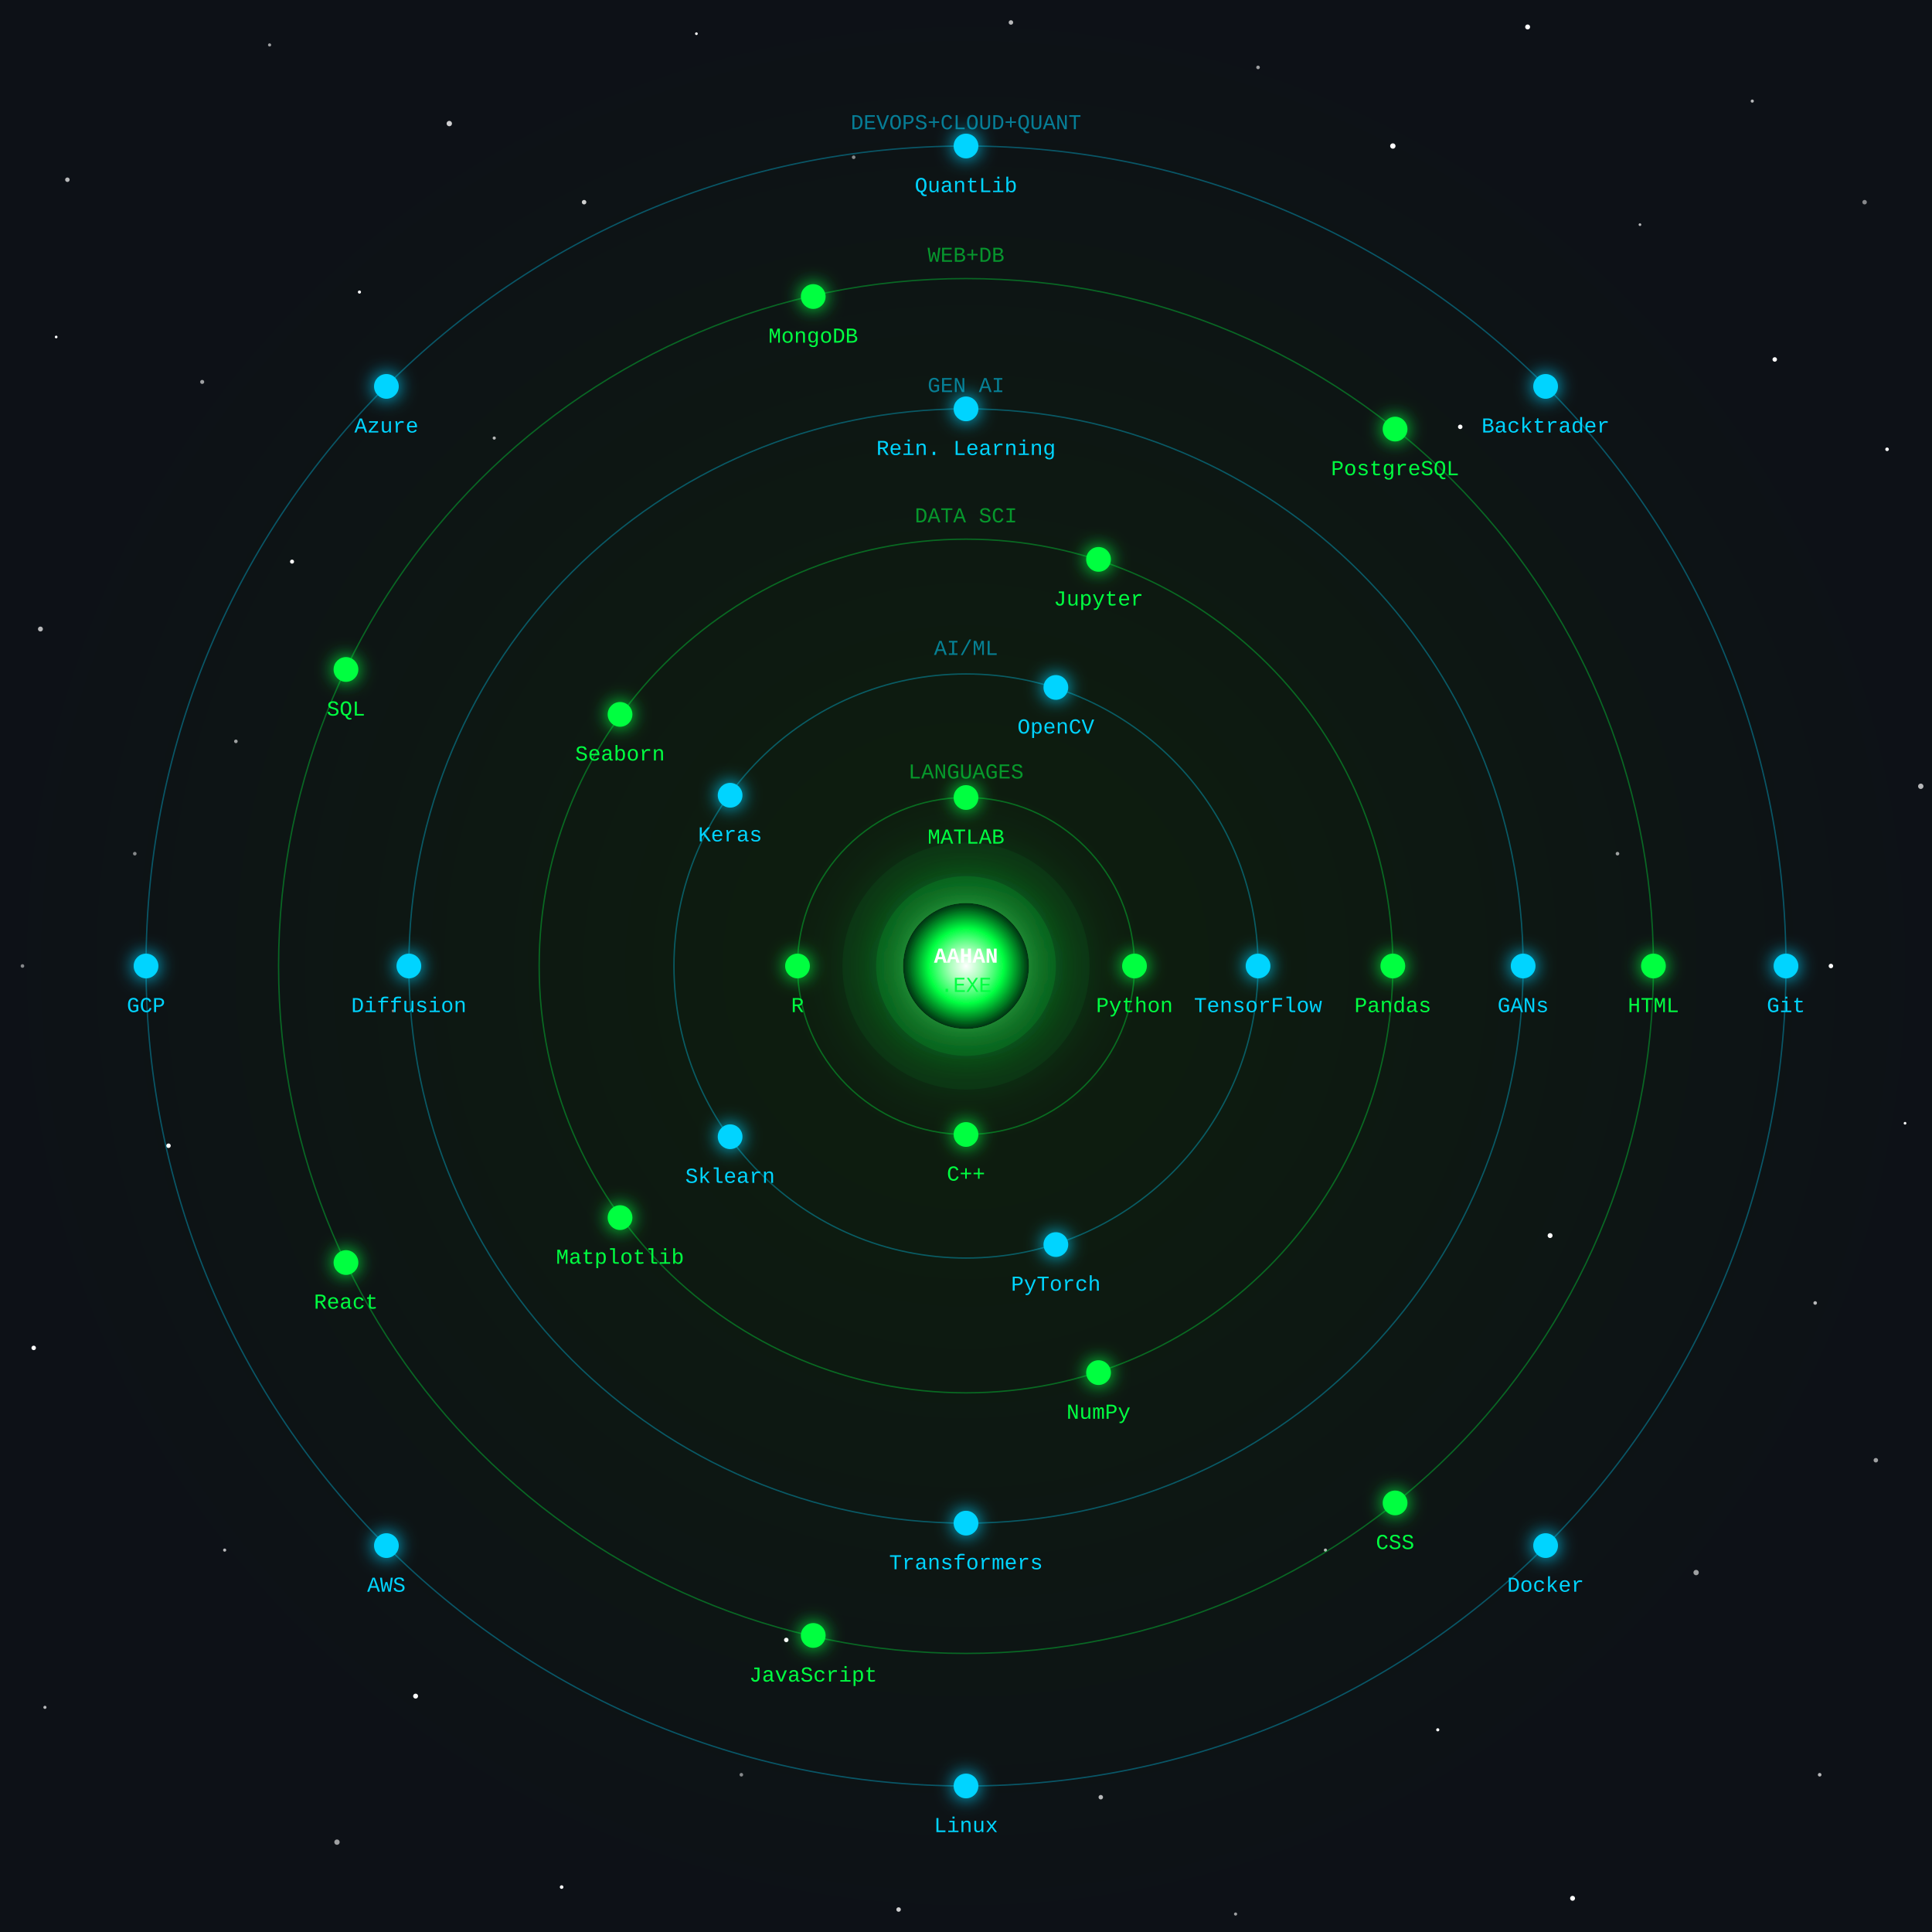
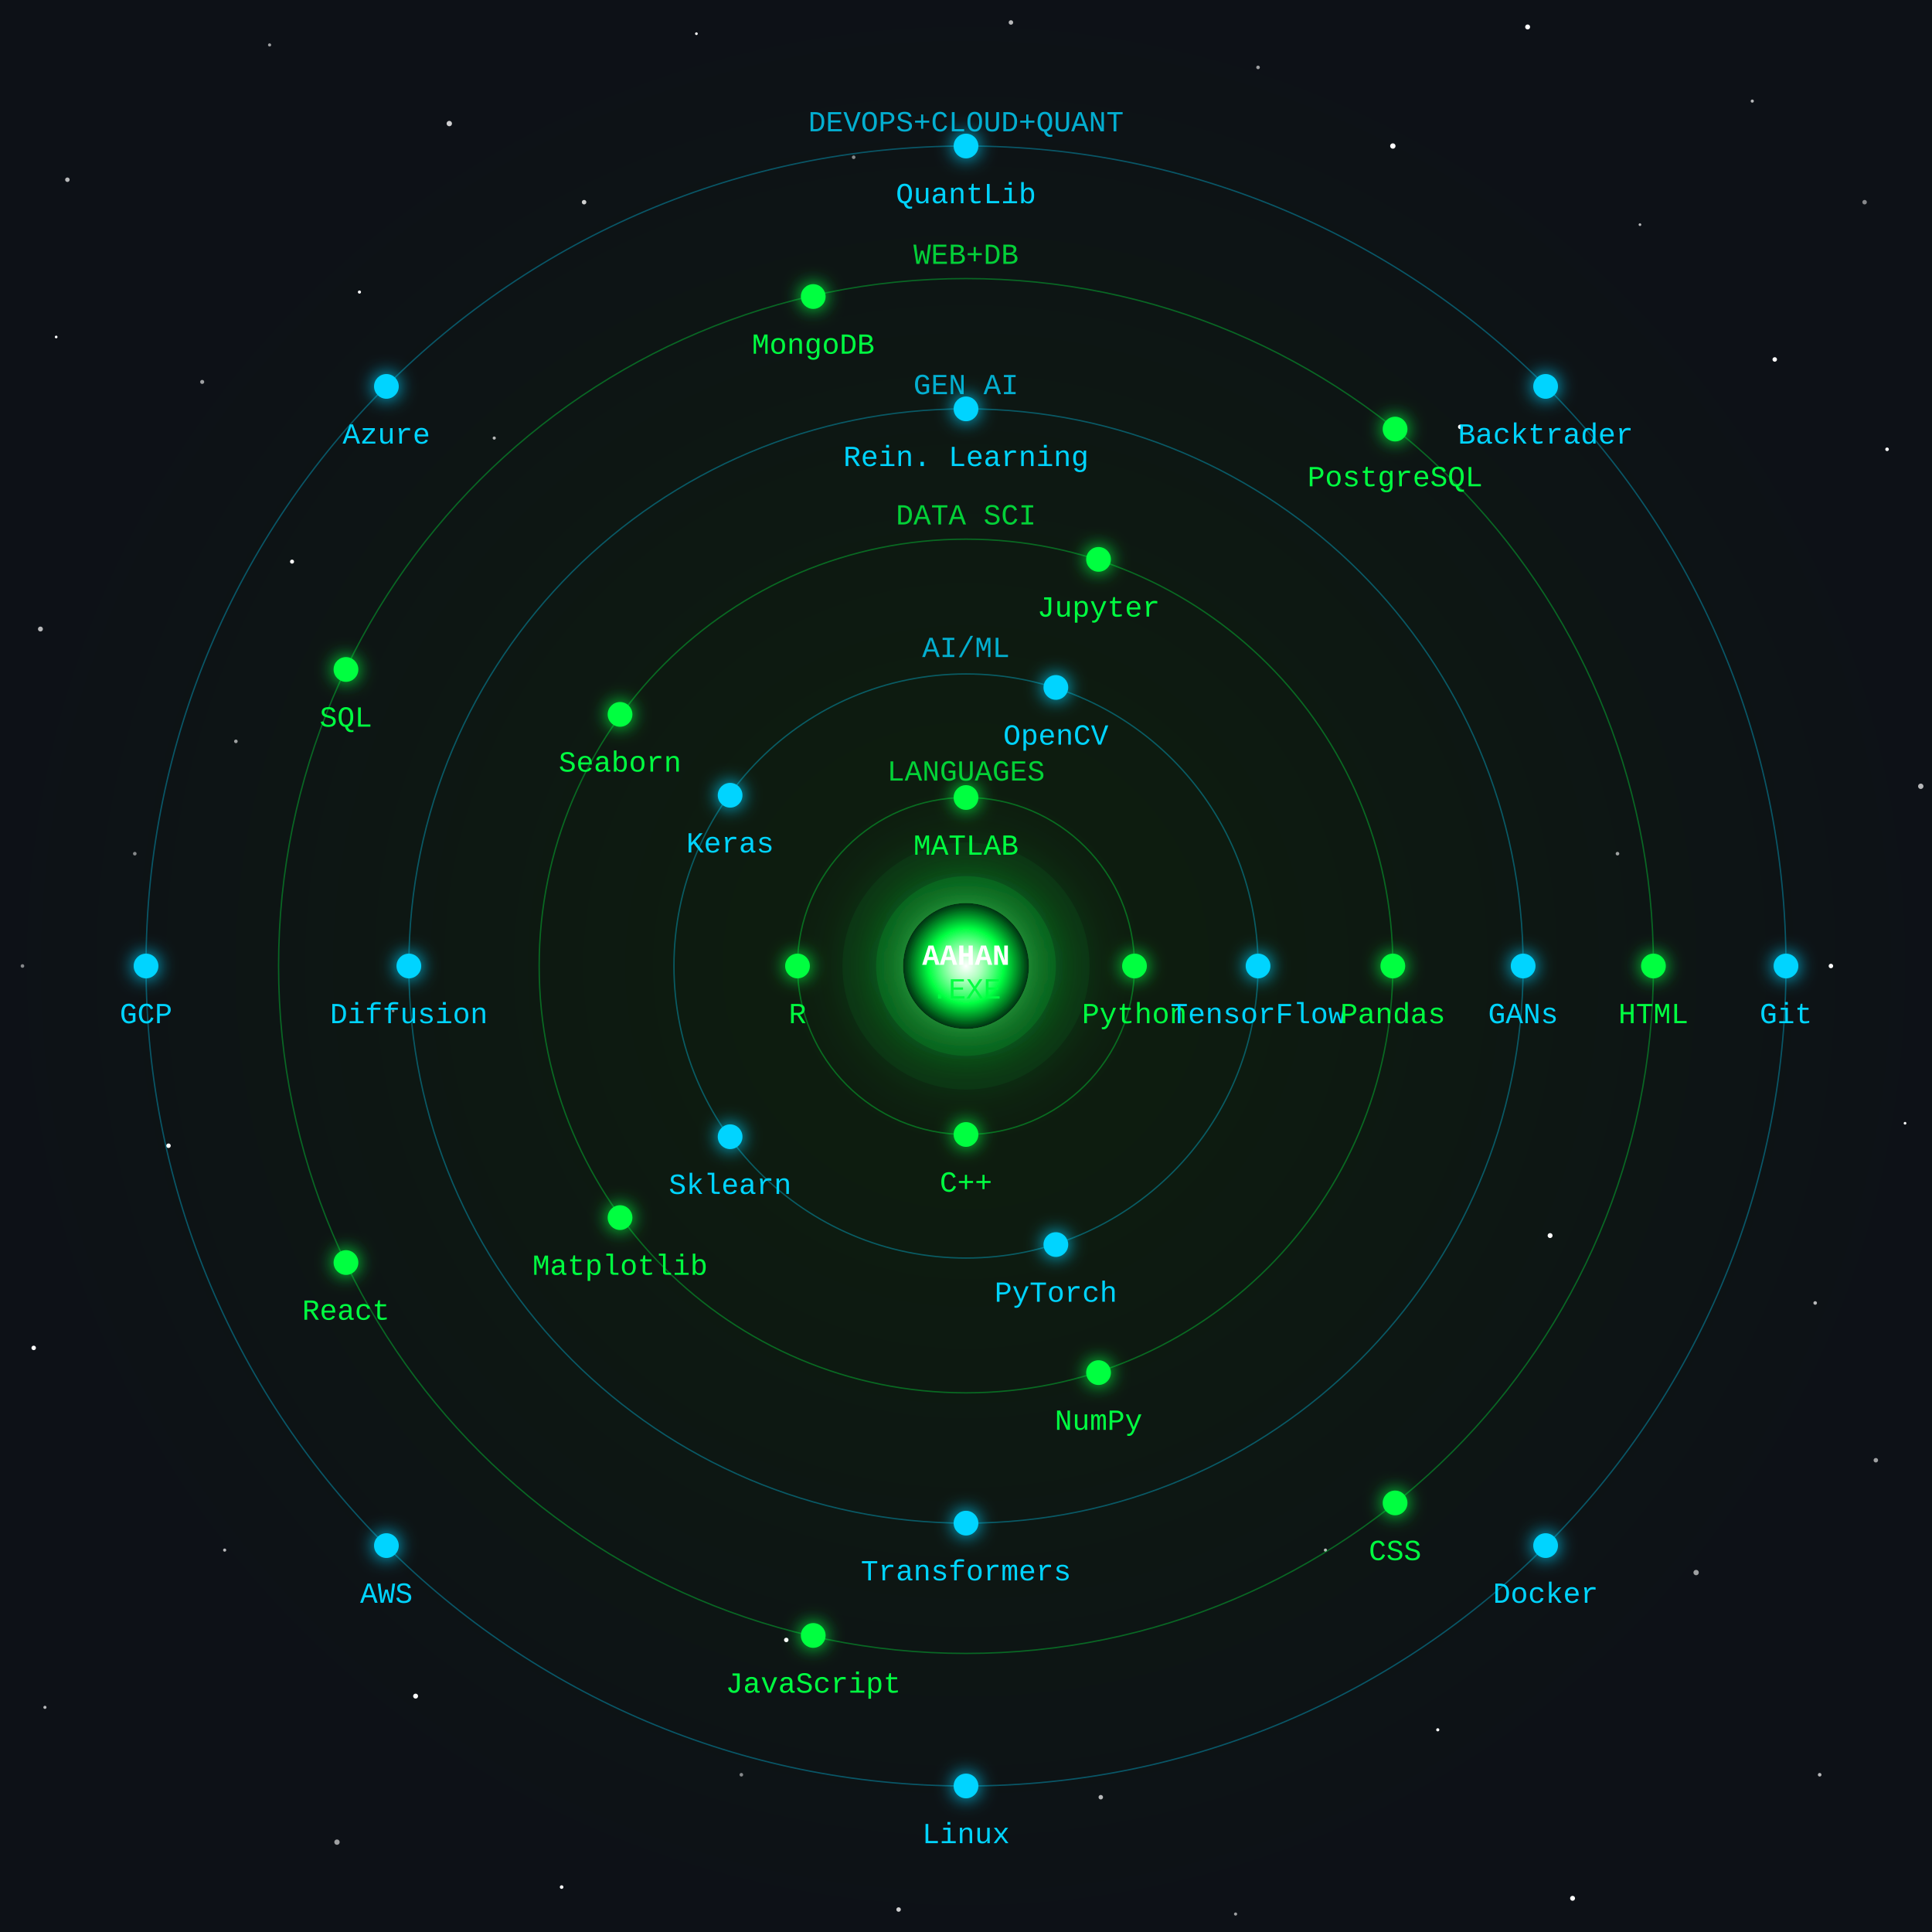
<svg xmlns="http://www.w3.org/2000/svg" viewBox="0 0 860 860" width="860" height="860">
  <defs>
    <filter id="glow-g" x="-80%" y="-80%" width="260%" height="260%">
      <feGaussianBlur stdDeviation="4" result="b" />
      <feMerge>
        <feMergeNode in="b" />
        <feMergeNode in="SourceGraphic" />
      </feMerge>
    </filter>
    <filter id="glow-b" x="-80%" y="-80%" width="260%" height="260%">
      <feGaussianBlur stdDeviation="4" result="b" />
      <feMerge>
        <feMergeNode in="b" />
        <feMergeNode in="SourceGraphic" />
      </feMerge>
    </filter>
    <filter id="glow-sun" x="-150%" y="-150%" width="400%" height="400%">
      <feGaussianBlur stdDeviation="12" result="b" />
      <feMerge>
        <feMergeNode in="b" />
        <feMergeNode in="SourceGraphic" />
      </feMerge>
    </filter>
    <radialGradient id="sun-grad" cx="50%" cy="50%" r="50%">
      <stop offset="0%" stop-color="#ffffff" />
      <stop offset="25%" stop-color="#aaffbb" />
      <stop offset="60%" stop-color="#00ff41" />
      <stop offset="100%" stop-color="#003010" />
    </radialGradient>
    <radialGradient id="bg-grad" cx="50%" cy="50%" r="50%">
      <stop offset="0%" stop-color="#0d1f0d" />
      <stop offset="100%" stop-color="#0d1117" />
    </radialGradient>
  </defs>
  <style>
-   .lbl { font-family: 'Courier New', Courier, monospace; font-size: 9.5px; text-anchor: middle; dominant-baseline: central; }
+   .lbl { font-family: 'Courier New', Courier, monospace; font-size: 13px; text-anchor: middle; dominant-baseline: central; }
  .lg { fill: #00ff41; }
  .lb { fill: #00d4ff; }
  .ring { fill: none; stroke-width: 0.6; }
  .rg { stroke: #00ff41; opacity: 0.35; }
  .rb { stroke: #00d4ff; opacity: 0.35; }
  .pg { fill: #00ff41; }
  .pb { fill: #00d4ff; }

  /* === Orbit group rotations === */
  #o1 { transform-origin: 430px 430px; animation: spin 18s linear infinite; }
  #o2 { transform-origin: 430px 430px; animation: spin 30s linear infinite; }
  #o3 { transform-origin: 430px 430px; animation: spin 46s linear infinite; }
  #o4 { transform-origin: 430px 430px; animation: spin 63s linear infinite; }
  #o5 { transform-origin: 430px 430px; animation: spin 84s linear infinite; }
  #o6 { transform-origin: 430px 430px; animation: spin 108s linear infinite; }
  @keyframes spin { to { transform: rotate(360deg); } }

  /* === Planet counter-rotations (keep label upright) === */
  .c1 { transform-origin: 0px 0px; animation: c1s 18s linear infinite; }
  .c2 { transform-origin: 0px 0px; animation: c2s 30s linear infinite; }
  .c3 { transform-origin: 0px 0px; animation: c3s 46s linear infinite; }
  .c4 { transform-origin: 0px 0px; animation: c4s 63s linear infinite; }
  .c5 { transform-origin: 0px 0px; animation: c5s 84s linear infinite; }
  .c6 { transform-origin: 0px 0px; animation: c6s 108s linear infinite; }
  @keyframes c1s { to { transform: rotate(-360deg); } }
  @keyframes c2s { to { transform: rotate(-360deg); } }
  @keyframes c3s { to { transform: rotate(-360deg); } }
  @keyframes c4s { to { transform: rotate(-360deg); } }
  @keyframes c5s { to { transform: rotate(-360deg); } }
  @keyframes c6s { to { transform: rotate(-360deg); } }

  /* === Sun pulse === */
  #sun-halo { animation: pulse 2.5s ease-in-out infinite; transform-origin: 430px 430px; }
  #sun-halo2 { animation: pulse 2.5s ease-in-out infinite reverse; transform-origin: 430px 430px; }
  @keyframes pulse { 0%,100% { opacity: 0.15; transform: scale(1); } 50% { opacity: 0.35; transform: scale(1.18); } }

  /* stars twinkle */
  .tw { animation: twinkle 3s ease-in-out infinite; }
  .tw2 { animation: twinkle 5s ease-in-out infinite reverse; }
  @keyframes twinkle { 0%,100% { opacity: 0.9; } 50% { opacity: 0.2; } }
</style>
  <rect width="860" height="860" fill="url(#bg-grad)" />
  <g fill="#ffffff">
    <circle cx="30" cy="80" r="1" class="tw" opacity="0.7" />
    <circle cx="120" cy="20" r="0.7" class="tw2" opacity="0.6" />
    <circle cx="200" cy="55" r="1.2" class="tw" opacity="0.8" />
    <circle cx="310" cy="15" r="0.6" class="tw2" />
    <circle cx="450" cy="10" r="1" class="tw" opacity="0.7" />
    <circle cx="560" cy="30" r="0.8" class="tw2" opacity="0.6" />
    <circle cx="680" cy="12" r="1.1" class="tw" />
    <circle cx="780" cy="45" r="0.7" class="tw2" opacity="0.7" />
    <circle cx="830" cy="90" r="1" class="tw" opacity="0.5" />
    <circle cx="840" cy="200" r="0.8" class="tw2" />
    <circle cx="855" cy="350" r="1.2" class="tw" opacity="0.7" />
    <circle cx="848" cy="500" r="0.6" class="tw2" />
    <circle cx="835" cy="650" r="1" class="tw" opacity="0.6" />
    <circle cx="810" cy="790" r="0.8" class="tw2" opacity="0.7" />
    <circle cx="700" cy="845" r="1.1" class="tw" />
    <circle cx="550" cy="852" r="0.7" class="tw2" opacity="0.6" />
    <circle cx="400" cy="850" r="1" class="tw" opacity="0.8" />
    <circle cx="250" cy="840" r="0.8" class="tw2" />
    <circle cx="150" cy="820" r="1.2" class="tw" opacity="0.6" />
    <circle cx="20" cy="760" r="0.7" class="tw2" opacity="0.7" />
    <circle cx="15" cy="600" r="1" class="tw" />
    <circle cx="10" cy="430" r="0.8" class="tw2" opacity="0.5" />
    <circle cx="18" cy="280" r="1.1" class="tw" opacity="0.7" />
    <circle cx="25" cy="150" r="0.6" class="tw2" />
    <circle cx="90" cy="170" r="0.9" class="tw" opacity="0.6" />
    <circle cx="160" cy="130" r="0.7" class="tw2" />
    <circle cx="260" cy="90" r="1" class="tw" opacity="0.8" />
    <circle cx="380" cy="70" r="0.8" class="tw2" opacity="0.5" />
    <circle cx="620" cy="65" r="1.2" class="tw" />
    <circle cx="730" cy="100" r="0.6" class="tw2" opacity="0.7" />
    <circle cx="790" cy="160" r="1" class="tw" />
    <circle cx="105" cy="330" r="0.8" class="tw2" opacity="0.6" />
    <circle cx="75" cy="510" r="1" class="tw" />
    <circle cx="100" cy="690" r="0.7" class="tw2" opacity="0.7" />
    <circle cx="185" cy="755" r="1.1" class="tw" />
    <circle cx="330" cy="790" r="0.8" class="tw2" opacity="0.5" />
    <circle cx="490" cy="800" r="1" class="tw" opacity="0.7" />
    <circle cx="640" cy="770" r="0.7" class="tw2" />
    <circle cx="755" cy="700" r="1.2" class="tw" opacity="0.6" />
    <circle cx="808" cy="580" r="0.8" class="tw2" opacity="0.7" />
    <circle cx="815" cy="430" r="1" class="tw" />
    <circle cx="175" cy="450" r="0.6" class="tw2" opacity="0.5" />
    <circle cx="130" cy="250" r="0.9" class="tw" />
    <circle cx="220" cy="195" r="0.7" class="tw2" opacity="0.7" />
    <circle cx="650" cy="190" r="1" class="tw" />
    <circle cx="720" cy="380" r="0.8" class="tw2" opacity="0.6" />
    <circle cx="690" cy="550" r="1.1" class="tw" />
    <circle cx="590" cy="690" r="0.7" class="tw2" opacity="0.7" />
    <circle cx="350" cy="730" r="1" class="tw" />
    <circle cx="60" cy="380" r="0.8" class="tw2" opacity="0.5" />
  </g>
  <circle cx="430" cy="430" r="75" class="ring rg" />
  <circle cx="430" cy="430" r="130" class="ring rb" />
  <circle cx="430" cy="430" r="190" class="ring rg" />
  <circle cx="430" cy="430" r="248" class="ring rb" />
  <circle cx="430" cy="430" r="306" class="ring rg" />
  <circle cx="430" cy="430" r="365" class="ring rb" />
  <circle id="sun-halo2" cx="430" cy="430" r="55" fill="#00ff41" opacity="0.1" filter="url(#glow-sun)" />
  <circle id="sun-halo" cx="430" cy="430" r="40" fill="#00ff41" opacity="0.2" filter="url(#glow-sun)" />
  <circle cx="430" cy="430" r="28" fill="url(#sun-grad)" filter="url(#glow-sun)" />
-   <text x="430" y="426" class="lbl" fill="#ffffff" font-size="11" font-weight="bold">AAHAN</text>
-   <text x="430" y="439" class="lbl" fill="#00ff41" font-size="7.5">.EXE</text>
+   <text x="430" y="426" class="lbl" fill="#ffffff" font-size="15" font-weight="bold">AAHAN</text>
+   <text x="430" y="441" class="lbl" fill="#00ff41" font-size="10">.EXE</text>
  <g id="o1">
    <g style="transform: translate(505px, 430px)">
      <g class="c1">
        <circle r="5.5" class="pg" filter="url(#glow-g)" />
-         <text y="18" class="lbl lg">Python</text>
+         <text y="22" class="lbl lg">Python</text>
      </g>
    </g>
    <g style="transform: translate(430px, 505px)">
      <g class="c1">
        <circle r="5.5" class="pg" filter="url(#glow-g)" />
-         <text y="18" class="lbl lg">C++</text>
+         <text y="22" class="lbl lg">C++</text>
      </g>
    </g>
    <g style="transform: translate(355px, 430px)">
      <g class="c1">
        <circle r="5.5" class="pg" filter="url(#glow-g)" />
-         <text y="18" class="lbl lg">R</text>
+         <text y="22" class="lbl lg">R</text>
      </g>
    </g>
    <g style="transform: translate(430px, 355px)">
      <g class="c1">
        <circle r="5.5" class="pg" filter="url(#glow-g)" />
-         <text y="18" class="lbl lg">MATLAB</text>
+         <text y="22" class="lbl lg">MATLAB</text>
      </g>
    </g>
  </g>
  <g id="o2">
    <g style="transform: translate(560px, 430px)">
      <g class="c2">
        <circle r="5.5" class="pb" filter="url(#glow-b)" />
-         <text y="18" class="lbl lb">TensorFlow</text>
+         <text y="22" class="lbl lb">TensorFlow</text>
      </g>
    </g>
    <g style="transform: translate(470px, 554px)">
      <g class="c2">
        <circle r="5.5" class="pb" filter="url(#glow-b)" />
-         <text y="18" class="lbl lb">PyTorch</text>
+         <text y="22" class="lbl lb">PyTorch</text>
      </g>
    </g>
    <g style="transform: translate(325px, 506px)">
      <g class="c2">
        <circle r="5.5" class="pb" filter="url(#glow-b)" />
-         <text y="18" class="lbl lb">Sklearn</text>
+         <text y="22" class="lbl lb">Sklearn</text>
      </g>
    </g>
    <g style="transform: translate(325px, 354px)">
      <g class="c2">
        <circle r="5.5" class="pb" filter="url(#glow-b)" />
-         <text y="18" class="lbl lb">Keras</text>
+         <text y="22" class="lbl lb">Keras</text>
      </g>
    </g>
    <g style="transform: translate(470px, 306px)">
      <g class="c2">
        <circle r="5.5" class="pb" filter="url(#glow-b)" />
-         <text y="18" class="lbl lb">OpenCV</text>
+         <text y="22" class="lbl lb">OpenCV</text>
      </g>
    </g>
  </g>
  <g id="o3">
    <g style="transform: translate(620px, 430px)">
      <g class="c3">
        <circle r="5.5" class="pg" filter="url(#glow-g)" />
-         <text y="18" class="lbl lg">Pandas</text>
+         <text y="22" class="lbl lg">Pandas</text>
      </g>
    </g>
    <g style="transform: translate(489px, 611px)">
      <g class="c3">
        <circle r="5.5" class="pg" filter="url(#glow-g)" />
-         <text y="18" class="lbl lg">NumPy</text>
+         <text y="22" class="lbl lg">NumPy</text>
      </g>
    </g>
    <g style="transform: translate(276px, 542px)">
      <g class="c3">
        <circle r="5.5" class="pg" filter="url(#glow-g)" />
-         <text y="18" class="lbl lg">Matplotlib</text>
+         <text y="22" class="lbl lg">Matplotlib</text>
      </g>
    </g>
    <g style="transform: translate(276px, 318px)">
      <g class="c3">
        <circle r="5.5" class="pg" filter="url(#glow-g)" />
-         <text y="18" class="lbl lg">Seaborn</text>
+         <text y="22" class="lbl lg">Seaborn</text>
      </g>
    </g>
    <g style="transform: translate(489px, 249px)">
      <g class="c3">
        <circle r="5.5" class="pg" filter="url(#glow-g)" />
-         <text y="18" class="lbl lg">Jupyter</text>
+         <text y="22" class="lbl lg">Jupyter</text>
      </g>
    </g>
  </g>
  <g id="o4">
    <g style="transform: translate(678px, 430px)">
      <g class="c4">
        <circle r="5.5" class="pb" filter="url(#glow-b)" />
-         <text y="18" class="lbl lb">GANs</text>
+         <text y="22" class="lbl lb">GANs</text>
      </g>
    </g>
    <g style="transform: translate(430px, 678px)">
      <g class="c4">
        <circle r="5.5" class="pb" filter="url(#glow-b)" />
-         <text y="18" class="lbl lb">Transformers</text>
+         <text y="22" class="lbl lb">Transformers</text>
      </g>
    </g>
    <g style="transform: translate(182px, 430px)">
      <g class="c4">
        <circle r="5.5" class="pb" filter="url(#glow-b)" />
-         <text y="18" class="lbl lb">Diffusion</text>
+         <text y="22" class="lbl lb">Diffusion</text>
      </g>
    </g>
    <g style="transform: translate(430px, 182px)">
      <g class="c4">
        <circle r="5.5" class="pb" filter="url(#glow-b)" />
-         <text y="18" class="lbl lb">Rein. Learning</text>
+         <text y="22" class="lbl lb">Rein. Learning</text>
      </g>
    </g>
  </g>
  <g id="o5">
    <g style="transform: translate(736px, 430px)">
      <g class="c5">
        <circle r="5.5" class="pg" filter="url(#glow-g)" />
-         <text y="18" class="lbl lg">HTML</text>
+         <text y="22" class="lbl lg">HTML</text>
      </g>
    </g>
    <g style="transform: translate(621px, 669px)">
      <g class="c5">
        <circle r="5.5" class="pg" filter="url(#glow-g)" />
-         <text y="18" class="lbl lg">CSS</text>
+         <text y="22" class="lbl lg">CSS</text>
      </g>
    </g>
    <g style="transform: translate(362px, 728px)">
      <g class="c5">
        <circle r="5.5" class="pg" filter="url(#glow-g)" />
-         <text y="18" class="lbl lg">JavaScript</text>
+         <text y="22" class="lbl lg">JavaScript</text>
      </g>
    </g>
    <g style="transform: translate(154px, 562px)">
      <g class="c5">
        <circle r="5.5" class="pg" filter="url(#glow-g)" />
-         <text y="18" class="lbl lg">React</text>
+         <text y="22" class="lbl lg">React</text>
      </g>
    </g>
    <g style="transform: translate(154px, 298px)">
      <g class="c5">
        <circle r="5.5" class="pg" filter="url(#glow-g)" />
-         <text y="18" class="lbl lg">SQL</text>
+         <text y="22" class="lbl lg">SQL</text>
      </g>
    </g>
    <g style="transform: translate(362px, 132px)">
      <g class="c5">
        <circle r="5.5" class="pg" filter="url(#glow-g)" />
-         <text y="18" class="lbl lg">MongoDB</text>
+         <text y="22" class="lbl lg">MongoDB</text>
      </g>
    </g>
    <g style="transform: translate(621px, 191px)">
      <g class="c5">
        <circle r="5.5" class="pg" filter="url(#glow-g)" />
-         <text y="18" class="lbl lg">PostgreSQL</text>
+         <text y="22" class="lbl lg">PostgreSQL</text>
      </g>
    </g>
  </g>
  <g id="o6">
    <g style="transform: translate(795px, 430px)">
      <g class="c6">
        <circle r="5.5" class="pb" filter="url(#glow-b)" />
-         <text y="18" class="lbl lb">Git</text>
+         <text y="22" class="lbl lb">Git</text>
      </g>
    </g>
    <g style="transform: translate(688px, 688px)">
      <g class="c6">
        <circle r="5.5" class="pb" filter="url(#glow-b)" />
-         <text y="18" class="lbl lb">Docker</text>
+         <text y="22" class="lbl lb">Docker</text>
      </g>
    </g>
    <g style="transform: translate(430px, 795px)">
      <g class="c6">
        <circle r="5.5" class="pb" filter="url(#glow-b)" />
-         <text y="18" class="lbl lb">Linux</text>
+         <text y="22" class="lbl lb">Linux</text>
      </g>
    </g>
    <g style="transform: translate(172px, 688px)">
      <g class="c6">
        <circle r="5.5" class="pb" filter="url(#glow-b)" />
-         <text y="18" class="lbl lb">AWS</text>
+         <text y="22" class="lbl lb">AWS</text>
      </g>
    </g>
    <g style="transform: translate(65px, 430px)">
      <g class="c6">
        <circle r="5.5" class="pb" filter="url(#glow-b)" />
-         <text y="18" class="lbl lb">GCP</text>
+         <text y="22" class="lbl lb">GCP</text>
      </g>
    </g>
    <g style="transform: translate(172px, 172px)">
      <g class="c6">
        <circle r="5.5" class="pb" filter="url(#glow-b)" />
-         <text y="18" class="lbl lb">Azure</text>
+         <text y="22" class="lbl lb">Azure</text>
      </g>
    </g>
    <g style="transform: translate(430px, 65px)">
      <g class="c6">
        <circle r="5.5" class="pb" filter="url(#glow-b)" />
-         <text y="18" class="lbl lb">QuantLib</text>
+         <text y="22" class="lbl lb">QuantLib</text>
      </g>
    </g>
    <g style="transform: translate(688px, 172px)">
      <g class="c6">
        <circle r="5.5" class="pb" filter="url(#glow-b)" />
-         <text y="18" class="lbl lb">Backtrader</text>
-       </g>
-     </g>
-   </g>
-   <text x="430" y="344" class="lbl lg" font-size="7" opacity="0.55">LANGUAGES</text>
-   <text x="430" y="289" class="lbl lb" font-size="7" opacity="0.55">AI/ML</text>
-   <text x="430" y="230" class="lbl lg" font-size="7" opacity="0.55">DATA SCI</text>
-   <text x="430" y="172" class="lbl lb" font-size="7" opacity="0.55">GEN AI</text>
-   <text x="430" y="114" class="lbl lg" font-size="7" opacity="0.55">WEB+DB</text>
-   <text x="430" y="55" class="lbl lb" font-size="7" opacity="0.55">DEVOPS+CLOUD+QUANT</text>
+         <text y="22" class="lbl lb">Backtrader</text>
+       </g>
+     </g>
+   </g>
+   <text x="430" y="344" class="lbl lg" font-size="10" opacity="0.8">LANGUAGES</text>
+   <text x="430" y="289" class="lbl lb" font-size="10" opacity="0.8">AI/ML</text>
+   <text x="430" y="230" class="lbl lg" font-size="10" opacity="0.8">DATA SCI</text>
+   <text x="430" y="172" class="lbl lb" font-size="10" opacity="0.8">GEN AI</text>
+   <text x="430" y="114" class="lbl lg" font-size="10" opacity="0.8">WEB+DB</text>
+   <text x="430" y="55" class="lbl lb" font-size="10" opacity="0.8">DEVOPS+CLOUD+QUANT</text>
</svg>
